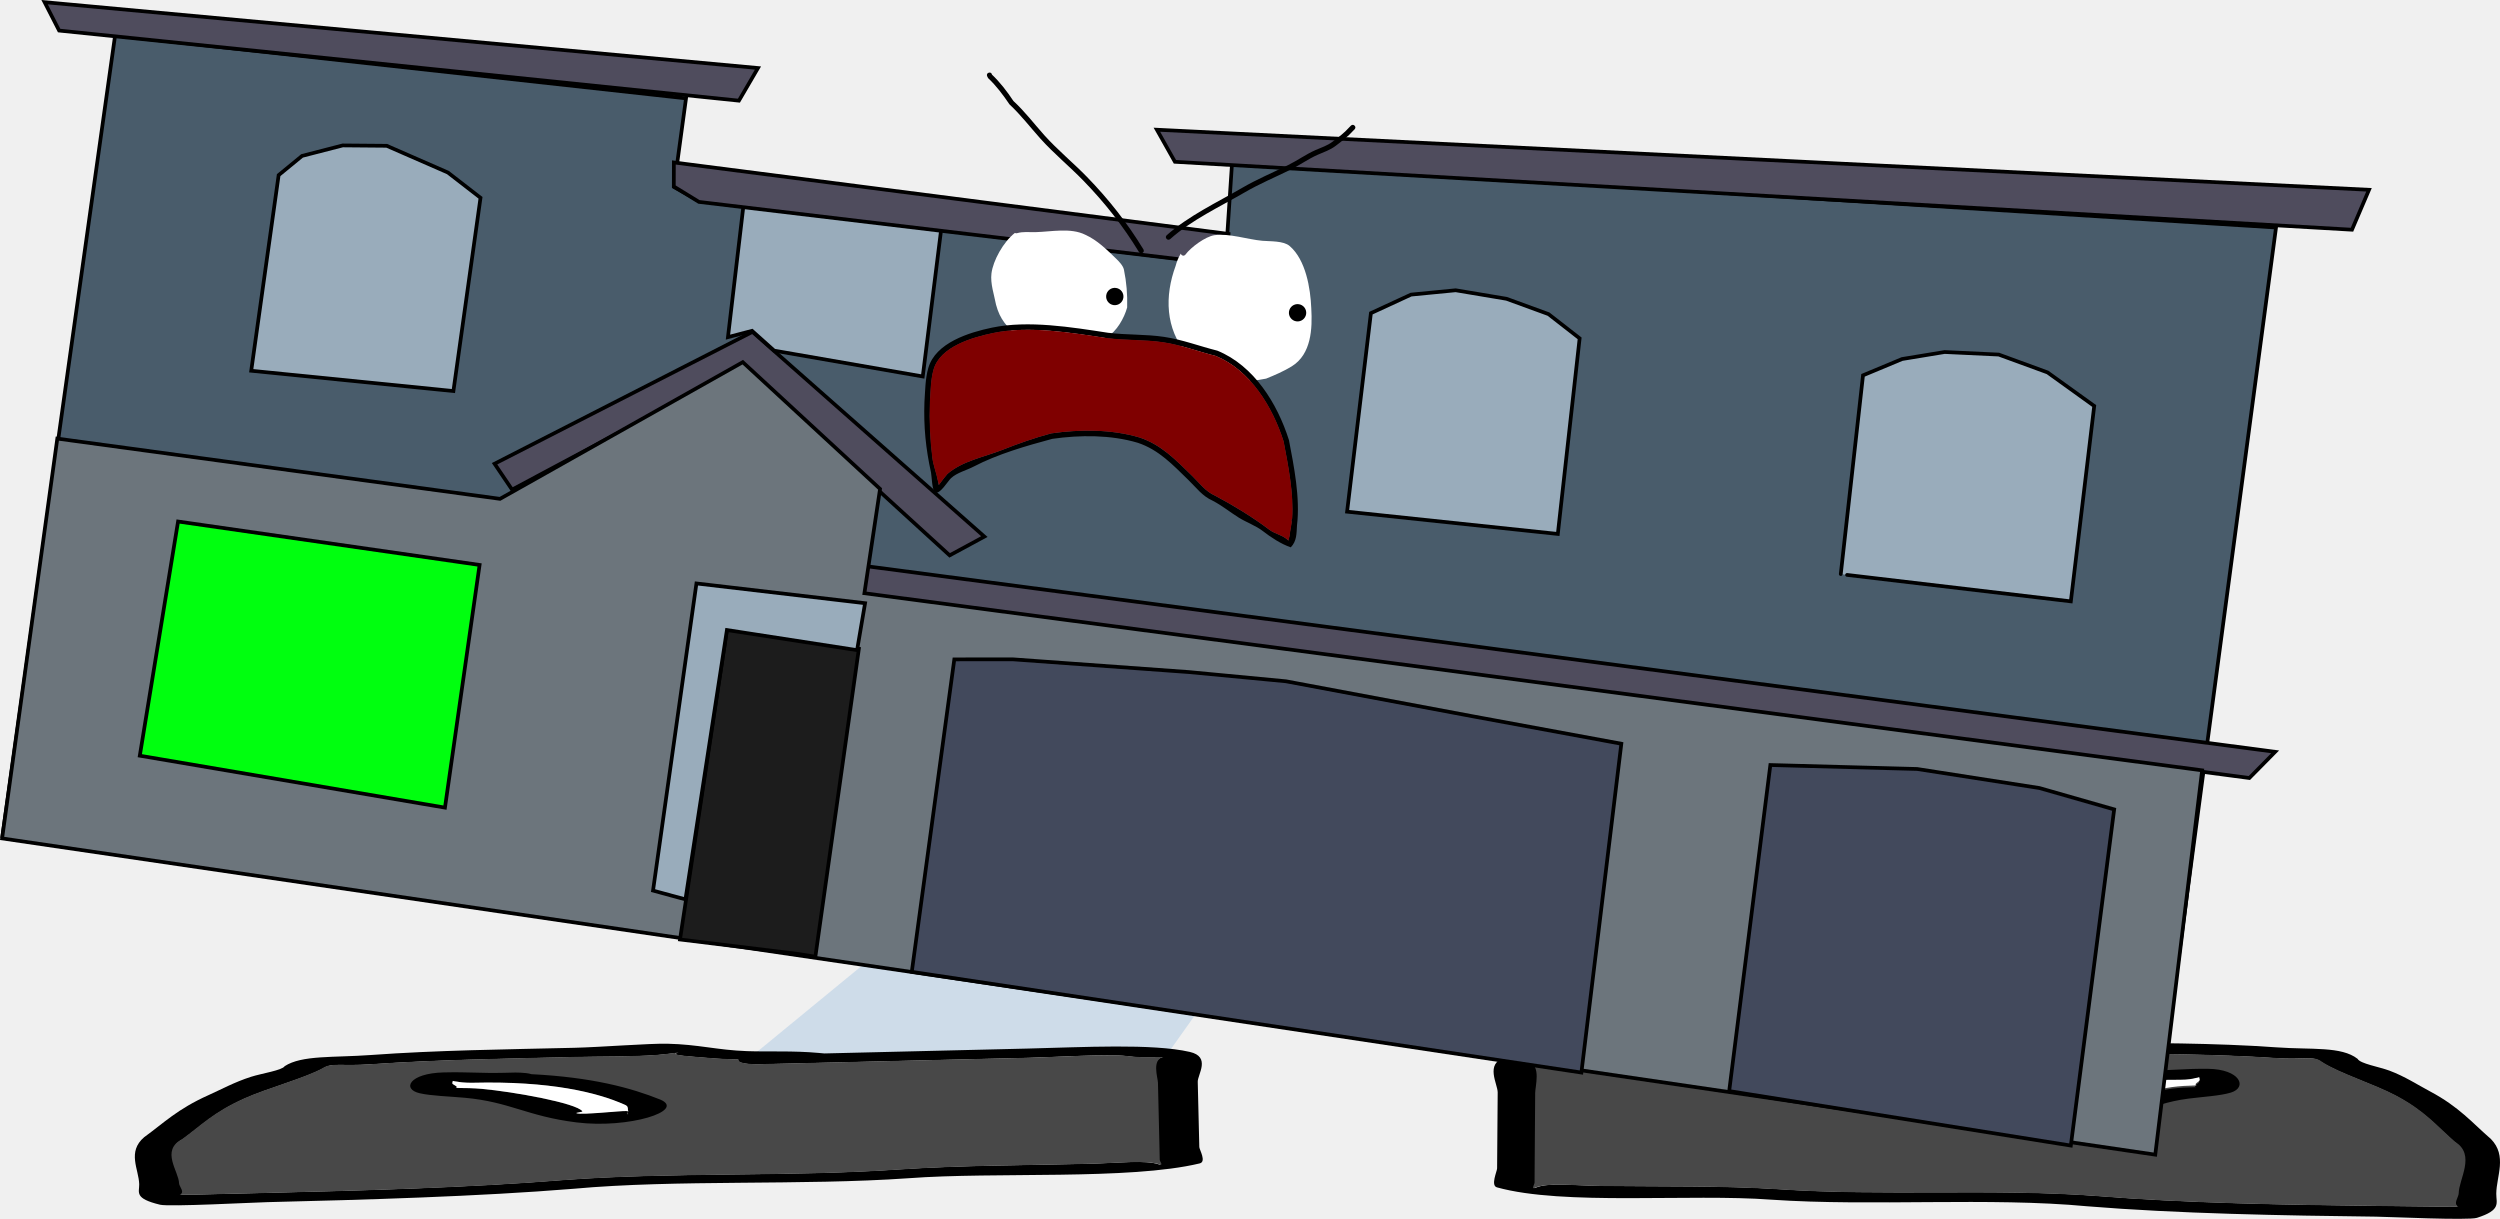
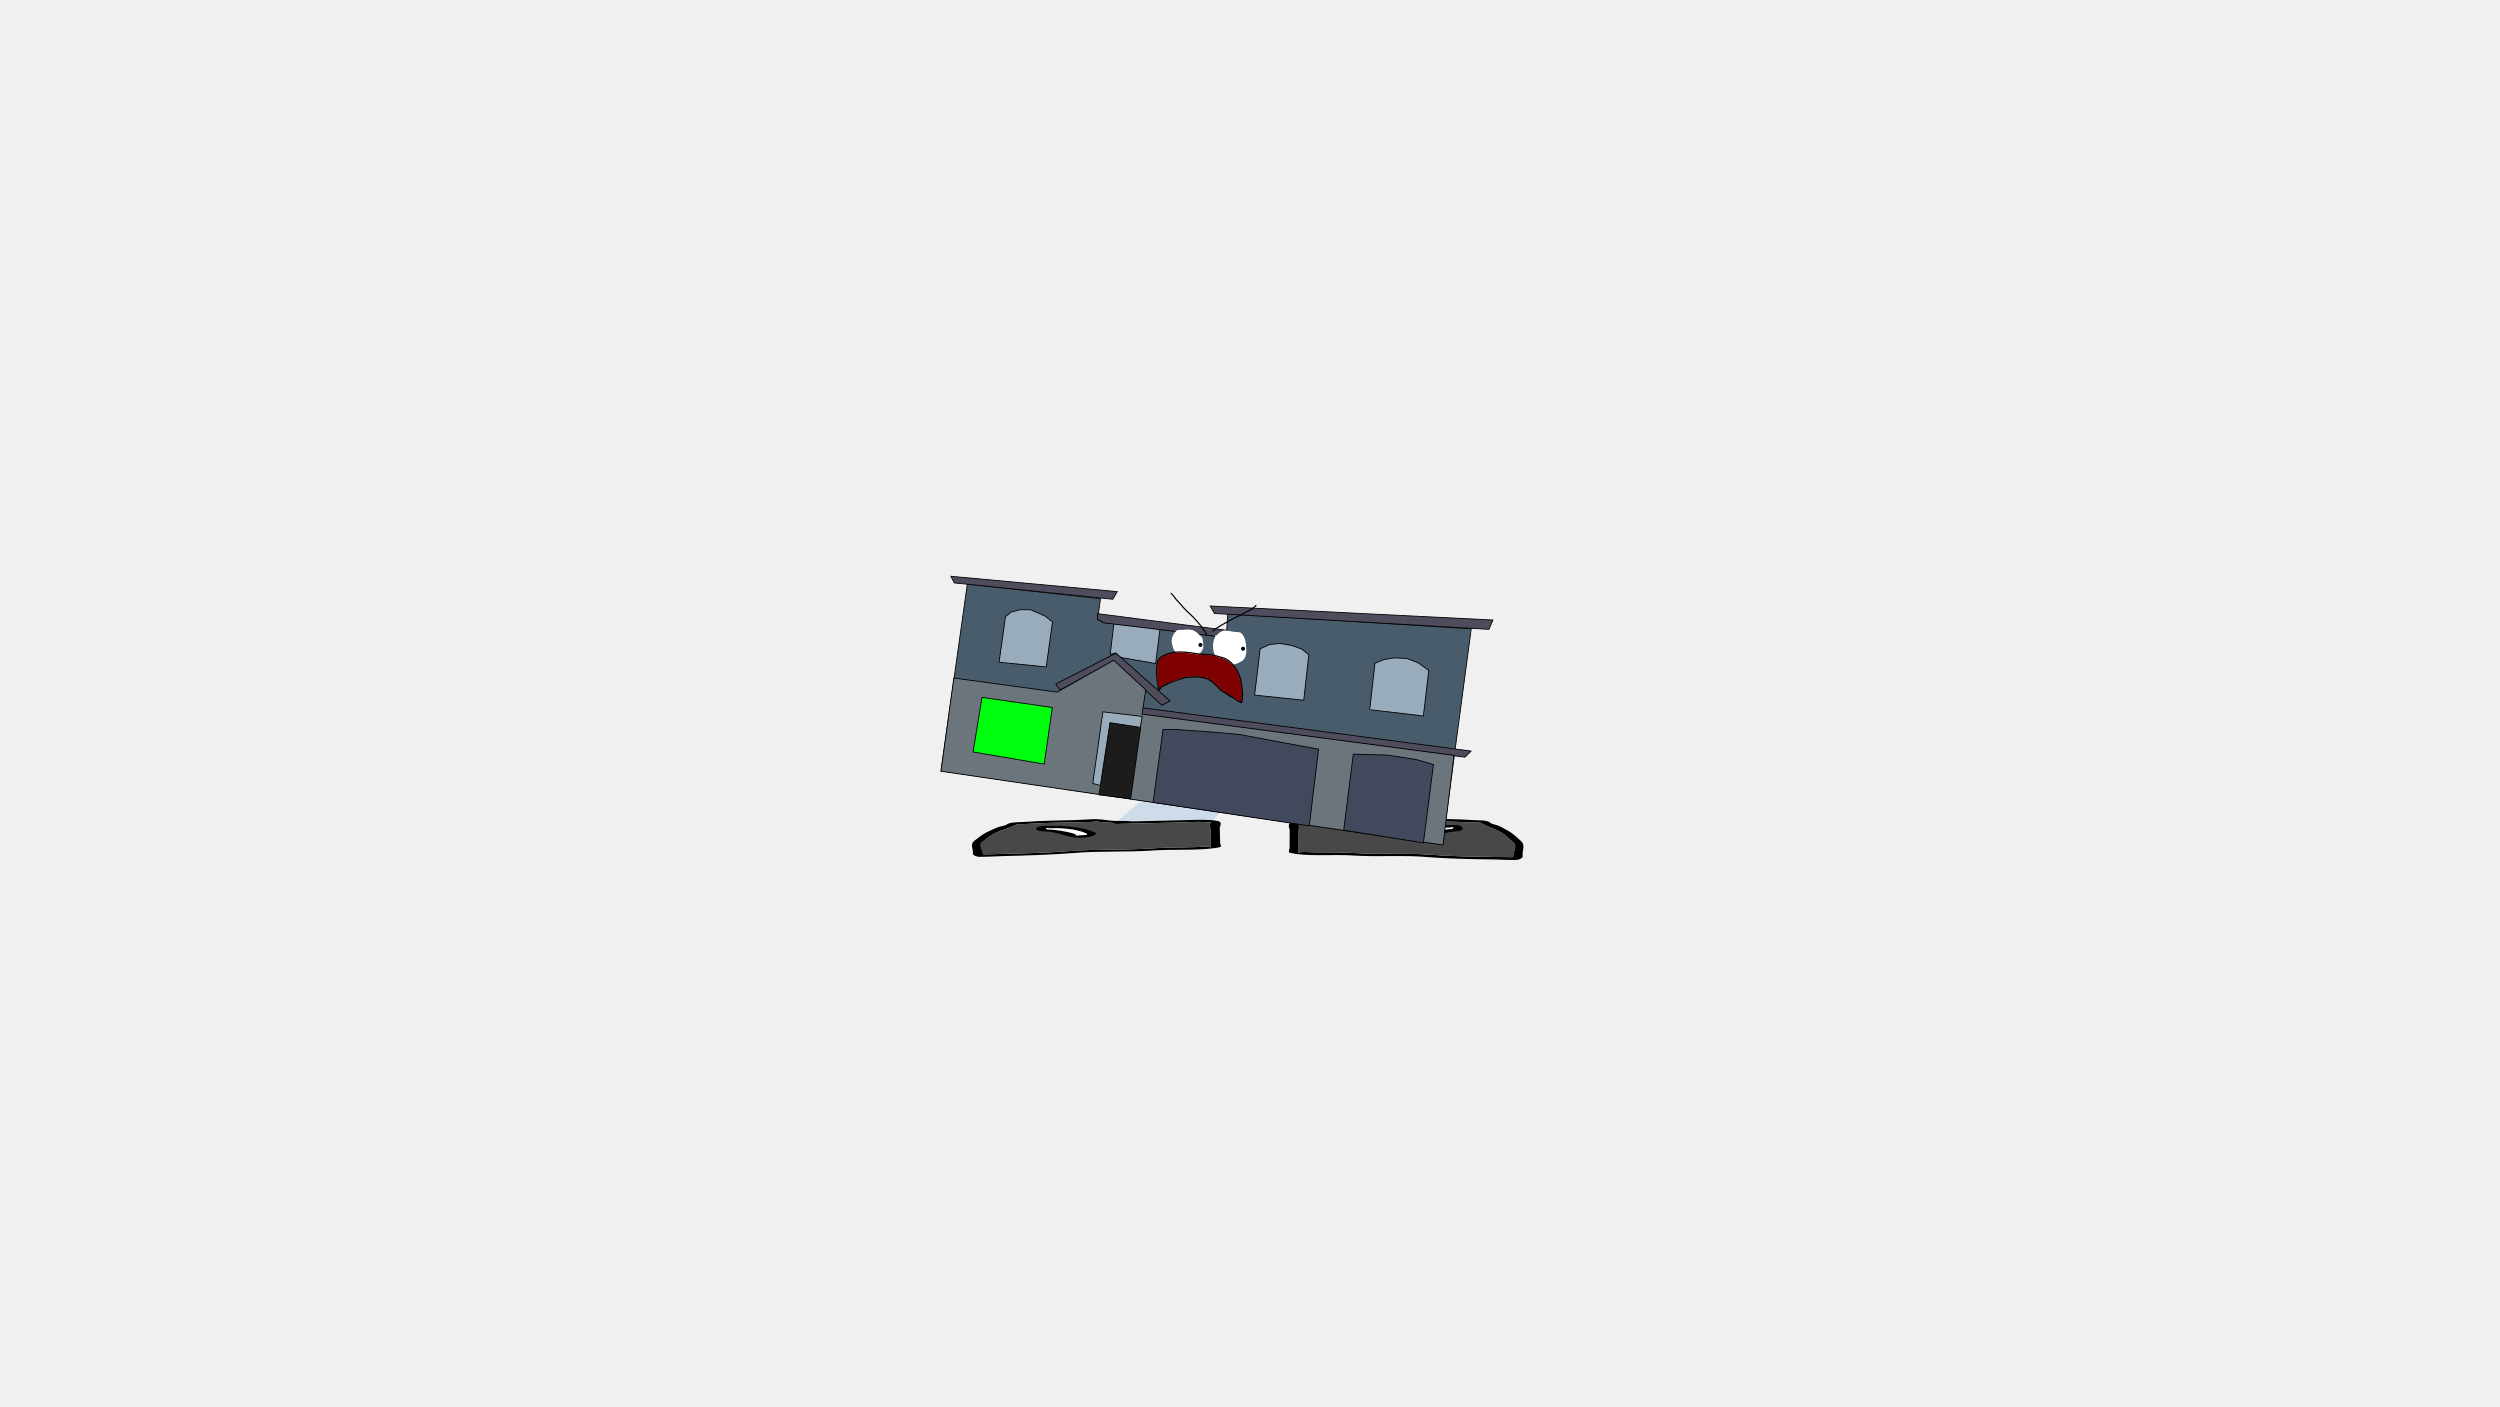
- <svg xmlns="http://www.w3.org/2000/svg" version="1.1" width="671.156" height="327.209" viewBox="0,0,671.156,327.209">
-   <g transform="translate(34.58881,-33.08212)">
+ <svg xmlns="http://www.w3.org/2000/svg" version="1.1" width="2878.25" height="1619.58" viewBox="0,0,2878.25,1619.58">
+   <g transform="translate(1117.373,629.8093)">
    <g data-paper-data="{&quot;isPaintingLayer&quot;:true}" fill-rule="nonzero" stroke-linejoin="miter" stroke-miterlimit="10" stroke-dasharray="" stroke-dashoffset="0" style="mix-blend-mode: normal">
      <path d="M165.118,318.364l34.89,-28.658l99.348,-2.636l-20.242,28.554z" data-paper-data="{&quot;index&quot;:null}" fill="#cedce9" stroke="#000000" stroke-width="0" stroke-linecap="round" />
      <path d="M155.633,317.134c-3.441,-0.31 -11.622,-0.725 -8.058,-1.444c-1.952,0.25 -4.556,0.56 -5.944,0.66c-6.573,0.473 -15.108,0.363 -21.898,0.526c-18.628,0.448 -36.717,0.715 -54.73,1.942c-8.14,0.554 -10.407,-0.499 -12.872,1.11c-5.099,2.723 -14.755,5.276 -20.93,8.043c-8.37,3.75 -11.566,7.252 -16.664,10.933c-5.795,3.07 -0.882,8.578 -0.804,11.837c0.021,0.873 1.704,2.386 0.148,3.066c1.563,-0.005 3.073,-0.012 4.033,-0.035c6.387,-0.154 12.774,-0.307 19.161,-0.461c25.406,-0.611 54.922,-1.447 79.547,-3.45c29.243,-2.208 61.027,-0.814 90.509,-2.873c16.147,-1.066 33.775,-1.087 50.231,-1.477c8.348,-0.198 15.48,-1.095 19.176,0.165c0.971,0.331 -0.02,-0.835 -0.03,-1.252c-0.025,-1.043 -0.05,-2.087 -0.075,-3.13c-0.14,-5.843 -0.281,-11.685 -0.421,-17.528c-0.033,-1.381 -1.735,-6.285 1.527,-6.898c-0.615,0.006 -1.31,0.009 -1.693,0.012c-3.388,0.025 -5.28,0.113 -7.933,-0.255c-4.607,-0.639 -20.075,0.302 -26.297,0.451c-24.179,0.581 -48.358,1.162 -72.537,1.743c0,0 -5.474,0.132 -5.505,-1.12c-0.001,-0.051 0.007,-0.101 0.023,-0.149c-2.62,-0.064 -5.268,-0.176 -7.964,-0.419zM241.555,314.574c14.596,-0.351 33.236,-1.394 43.264,0.905c5.747,1.317 2.094,6.072 2.141,8.025c0.14,5.843 0.281,11.685 0.421,17.528c0.016,0.667 1.981,3.931 0.105,4.382c-18.947,4.55 -54.922,2.222 -78.15,3.979c-28.829,2.014 -62.125,0.297 -90.002,2.835c-25.381,2.064 -55.996,2.959 -82.201,3.588c-3.759,0.09 -26.285,1.283 -28.741,0.691c-7.042,-1.699 -5.557,-3.293 -5.61,-5.502c-0.096,-3.997 -3.309,-8.686 1.347,-12.642c5.225,-3.773 8.863,-7.518 17.25,-11.275c3.384,-1.516 7.029,-3.522 11.415,-4.923c2.87,-0.917 8.379,-1.738 9.043,-2.856c4.614,-3.012 13.1,-2.265 23.104,-2.994c17.807,-1.296 36.261,-1.498 54.73,-1.942c6.811,-0.164 20.102,-1.2 24.912,-1.093c8.374,0.187 13.262,1.702 21.38,1.992c5.957,0.212 12.221,-0.149 19.183,0.478c0.529,0.048 1.057,0.095 1.586,0.143c18.274,-0.439 36.547,-0.878 54.821,-1.318z" data-paper-data="{&quot;index&quot;:null}" fill="#000000" stroke="none" stroke-width="0" stroke-linecap="butt" />
      <path d="M163.672,317.491c-0.017,0.048 -0.024,0.097 -0.023,0.149c0.03,1.252 5.532,1.122 5.532,1.122c24.179,-0.581 48.487,-1.141 72.666,-1.722c6.222,-0.15 21.704,-1.084 26.311,-0.446c2.654,0.368 4.549,0.282 7.938,0.257c0.382,-0.003 1.079,-0.006 1.693,-0.012c-3.262,0.613 -1.544,5.529 -1.51,6.91c0.14,5.843 0.27,11.72 0.411,17.563c0.025,1.043 0.041,2.092 0.066,3.135c0.01,0.417 0.997,1.585 0.026,1.254c-3.696,-1.261 -10.834,-0.361 -19.182,-0.163c-16.457,0.391 -34.134,0.427 -50.281,1.493c-29.482,2.059 -61.556,0.684 -90.799,2.892c-24.626,2.003 -54.262,2.82 -79.668,3.431c-6.387,0.154 -12.785,0.303 -19.172,0.457c-0.961,0.023 -2.473,0.029 -4.036,0.034c1.556,-0.68 -0.137,-2.198 -0.158,-3.07c-0.078,-3.26 -5.017,-8.789 0.778,-11.858c5.098,-3.681 8.305,-7.207 16.675,-10.957c6.176,-2.767 15.872,-5.339 20.971,-8.063c2.465,-1.609 4.749,-0.561 12.889,-1.116c18.013,-1.227 36.219,-1.514 54.847,-1.962c6.79,-0.163 15.402,-0.058 21.974,-0.531c1.387,-0.1 4.014,-0.411 5.965,-0.66c-3.564,0.718 4.65,1.134 8.091,1.444c2.696,0.243 5.376,0.356 7.996,0.42z" data-paper-data="{&quot;index&quot;:null}" fill="#484848" stroke="none" stroke-width="0" stroke-linecap="butt" />
      <path d="M87.036,323.926c0.01,0.423 1.91,0.891 0.977,1.248c2.407,-0.001 4.831,0.064 6.986,0.258c8.312,0.749 25.258,3.797 26.903,6.043c0.134,0.183 -2.21,0.27 -1.809,0.425c1.334,0.516 12.076,-0.695 13.318,-0.569c0.281,0.028 0.42,0.08 0.477,0.146c-0.063,-0.206 -0.12,-0.405 -0.123,-0.531c-0.011,-0.444 0.054,-0.923 -0.822,-1.299c-7.456,-3.319 -19.579,-6.353 -40.432,-5.852c0,0 -2.461,0.059 -4.092,-0.279c-0.543,-0.057 -0.965,-0.13 -1.25,-0.22c-0.067,0.241 -0.137,0.486 -0.133,0.631zM133.795,332.197c0.38,0.247 0.259,-0.175 0.125,-0.618c-0.021,0.194 -0.384,0.449 -0.125,0.618zM142.709,328.291c6.882,2.95 -8.465,7.871 -22.555,6.113c-13.294,-1.658 -17.875,-5.523 -29.997,-6.614c-4.095,-0.369 -8.995,-0.506 -12.065,-1.21c-4.864,-1.115 -2.822,-5.371 6.423,-5.593c6.657,-0.16 9.948,0.255 16.146,0.106l2.737,-0.066c0,0 3.142,-0.075 4.679,0.432c16.245,0.821 26.725,3.646 34.631,6.832z" data-paper-data="{&quot;index&quot;:null}" fill="#000000" stroke="none" stroke-width="0" stroke-linecap="butt" />
      <path d="M86.965,323.258c0.284,0.09 0.707,0.163 1.25,0.22c1.631,0.338 4.103,0.276 4.103,0.276c20.852,-0.501 33.413,2.596 40.868,5.915c0.877,0.376 0.788,0.865 0.799,1.308c0.003,0.126 0.051,0.329 0.113,0.535c-0.057,-0.066 -0.194,-0.117 -0.475,-0.146c-1.242,-0.126 -12.076,1.104 -13.41,0.588c-0.401,-0.155 1.68,-0.346 1.546,-0.529c-1.645,-2.245 -18.671,-5.274 -26.984,-6.023c-2.156,-0.194 -4.593,-0.254 -7,-0.253c0.933,-0.358 -0.945,-0.833 -0.955,-1.256c-0.004,-0.145 0.079,-0.394 0.146,-0.634z" data-paper-data="{&quot;index&quot;:null}" fill="#ffffff" stroke="none" stroke-width="0" stroke-linecap="butt" />
      <path d="M374.767,317.071l-19.46,-32.854l93.626,1.386l33.26,32.727z" data-paper-data="{&quot;index&quot;:null}" fill="#cedce9" stroke="#000000" stroke-width="0" stroke-linecap="round" />
      <path d="M491.112,316.739c-2.537,0.328 -5.03,0.503 -7.497,0.622c0.016,0.055 0.024,0.113 0.024,0.172c-0.011,1.456 -5.17,1.396 -5.17,1.396c-22.786,-0.267 -45.571,-0.534 -68.357,-0.801c-5.863,-0.069 -20.448,-0.9 -24.779,-0.08c-2.495,0.472 -4.278,0.402 -7.47,0.43c-0.36,0.003 -1.016,0.011 -1.595,0.014c3.082,0.658 1.546,6.387 1.533,7.994c-0.052,6.795 -0.105,13.59 -0.157,20.385c-0.009,1.213 -0.019,2.427 -0.028,3.64c-0.004,0.485 -0.922,1.858 -0.011,1.456c3.464,-1.528 10.195,-0.606 18.062,-0.516c15.508,0.176 32.115,-0.097 47.34,0.869c27.801,1.896 57.725,-0.262 85.303,1.811c23.226,1.912 51.042,2.386 74.984,2.667c6.019,0.071 12.038,0.141 18.057,0.212c0.906,0.011 2.328,-0.007 3.8,-0.028c-1.475,-0.764 0.089,-2.552 0.097,-3.567c0.029,-3.791 4.582,-10.277 -0.919,-13.748c-4.853,-4.193 -7.912,-8.211 -15.848,-12.429c-5.855,-3.112 -14.986,-5.917 -19.827,-8.997c-2.344,-1.829 -4.465,-0.566 -12.141,-1.073c-16.986,-1.122 -34.03,-1.127 -51.584,-1.333c-6.399,-0.075 -14.438,0.197 -20.636,-0.242c-1.308,-0.093 -3.766,-0.409 -5.608,-0.667c3.367,0.775 -4.334,1.396 -7.572,1.815zM410.135,315.215c17.221,0.202 34.441,0.404 51.662,0.606c0.497,-0.064 0.995,-0.129 1.492,-0.193c6.55,-0.847 12.456,-0.533 18.065,-0.88c7.644,-0.474 12.228,-2.317 20.114,-2.677c4.53,-0.206 17.065,0.774 23.483,0.85c17.404,0.204 34.792,0.127 51.584,1.333c9.433,0.677 17.418,-0.334 21.806,3.09c0.641,1.289 5.842,2.15 8.558,3.168c4.151,1.555 7.613,3.826 10.821,5.531c7.953,4.227 11.431,8.52 16.405,12.817c4.44,4.521 1.477,10.027 1.442,14.675c-0.02,2.57 1.401,4.398 -5.209,6.492c-2.305,0.73 -23.542,-0.276 -27.085,-0.318c-24.695,-0.29 -53.548,-0.812 -77.486,-2.783c-26.295,-2.479 -57.639,0.079 -84.824,-1.775c-21.906,-1.65 -55.763,1.665 -73.675,-3.305c-1.773,-0.492 0.033,-4.32 0.039,-5.096c0.052,-6.795 0.105,-13.59 0.157,-20.385c0.017,-2.272 -3.489,-7.737 1.907,-9.366c9.416,-2.842 26.99,-1.945 40.745,-1.783z" data-paper-data="{&quot;index&quot;:null}" fill="#000000" stroke="none" stroke-width="0" stroke-linecap="butt" />
      <path d="M483.544,317.29c2.467,-0.119 4.99,-0.296 7.527,-0.623c3.237,-0.418 10.969,-1.04 7.602,-1.815c1.842,0.257 4.32,0.574 5.629,0.667c6.198,0.439 14.309,0.171 20.708,0.246c17.554,0.206 34.709,0.233 51.695,1.355c7.676,0.507 9.813,-0.75 12.157,1.079c4.841,3.08 14.01,5.907 19.866,9.019c7.936,4.218 11.006,8.264 15.858,12.457c5.501,3.471 0.924,9.982 0.895,13.773c-0.008,1.015 -1.582,2.808 -0.107,3.572c-1.472,0.02 -2.896,0.039 -3.802,0.029c-6.019,-0.071 -12.048,-0.137 -18.067,-0.207c-23.942,-0.281 -51.872,-0.731 -75.097,-2.643c-27.578,-2.073 -57.775,0.068 -85.576,-1.828c-15.225,-0.966 -31.879,-0.71 -47.387,-0.886c-7.867,-0.089 -14.604,-1.015 -18.068,0.513c-0.911,0.402 0.004,-0.973 0.007,-1.458c0.009,-1.213 0.01,-2.433 0.019,-3.646c0.052,-6.795 0.094,-13.63 0.146,-20.425c0.012,-1.606 1.564,-7.35 -1.517,-8.008c0.579,-0.003 1.235,-0.012 1.595,-0.015c3.192,-0.028 4.979,0.04 7.474,-0.433c4.331,-0.82 18.929,0.005 24.792,0.074c22.786,0.267 45.693,0.507 68.478,0.774c0,0 5.184,0.058 5.196,-1.398c0,-0.06 -0.007,-0.117 -0.023,-0.172z" data-paper-data="{&quot;index&quot;:null}" fill="#484848" stroke="none" stroke-width="0" stroke-linecap="butt" />
      <path d="M555.826,323.476c0.001,-0.169 -0.068,-0.452 -0.134,-0.731c-0.267,0.11 -0.664,0.201 -1.174,0.277c-1.532,0.421 -3.851,0.394 -3.851,0.394c-19.651,-0.23 -31.03,3.502 -38.008,7.486c-0.821,0.452 -0.753,1.008 -0.757,1.524c-0.001,0.147 -0.053,0.379 -0.109,0.62c0.053,-0.077 0.183,-0.139 0.447,-0.177c1.168,-0.167 11.304,1.059 12.554,0.436c0.376,-0.187 -1.833,-0.249 -1.71,-0.464c1.519,-2.638 17.441,-6.469 25.261,-7.479c2.028,-0.262 4.31,-0.379 6.578,-0.419c-0.883,-0.4 0.9,-0.976 0.903,-1.468zM511.765,333.166c-0.121,0.516 -0.229,1.01 0.126,0.716c0.242,-0.201 -0.103,-0.491 -0.126,-0.716zM503.44,329.492c7.403,-3.837 17.237,-7.299 32.53,-8.527c1.44,-0.616 4.401,-0.582 4.401,-0.582l2.579,0.03c5.841,0.068 8.935,-0.47 15.209,-0.396c8.713,0.102 10.695,5.015 6.128,6.394c-2.882,0.87 -7.496,1.112 -11.349,1.61c-11.405,1.474 -15.667,6.044 -28.168,8.196c-13.249,2.281 -27.774,-3.18 -21.331,-6.726z" data-paper-data="{&quot;index&quot;:null}" fill="#000000" stroke="none" stroke-width="0" stroke-linecap="butt" />
      <path d="M555.816,322.248c0.068,0.278 0.15,0.565 0.15,0.734c-0.002,0.492 -1.761,1.089 -0.876,1.483c-2.268,0.055 -4.562,0.182 -6.589,0.459c-7.815,1.066 -23.796,4.988 -25.302,7.636c-0.123,0.215 1.841,0.389 1.466,0.578c-1.247,0.632 -11.476,-0.543 -12.643,-0.368c-0.264,0.04 -0.393,0.103 -0.445,0.181c0.055,-0.241 0.096,-0.477 0.096,-0.624c0.002,-0.516 -0.091,-1.082 0.727,-1.54c6.959,-4.034 18.732,-7.93 38.383,-7.837c0,0 2.33,0.014 3.859,-0.418c0.51,-0.079 0.907,-0.174 1.173,-0.285z" data-paper-data="{&quot;index&quot;:null}" fill="#ffffff" stroke="none" stroke-width="0" stroke-linecap="butt" />
      <g>
        <g data-paper-data="{&quot;index&quot;:null}" stroke="#000000" stroke-width="1" stroke-linecap="round">
          <path d="M-33.944,257.571l30.251,-214.963l153.276,16.875l-3.239,23.8l6.247,3.507l141.762,17.3l1.831,-27.483l280.252,17.552l-32.495,243.652l-0.337,4.914z" fill="#495c6b" />
          <path d="M191.681,184.252l384.526,50.67l-6.933,7.026l-376.709,-49.938z" fill="#4f4c5d" />
          <path d="M102.881,164.529l-4.699,-6.949l69.239,-35.406l62.254,54.961l-9.32,5.041l-55.525,-50.725z" fill="#4f4c5d" />
          <path d="M544.017,343.065l-578.042,-84.899l14.822,-107.337l118.85,16.174l65.175,-36.696l36.851,34.031l-4.203,28.006l359.133,47.546z" fill="#6c757c" />
          <path d="M429.632,325.994l11.052,-87.532l39.403,1.064l32.834,5.113l20.067,5.74l-11.637,90.246z" fill="#42495c" />
          <path d="M210.19,293.981l11.416,-83.882l15.692,-0.014l47.249,3.421l26.1,2.477l50.196,9.41l39.836,7.356l-10.724,88.275z" fill="#42495c" />
          <path d="M195.986,207.257l-11.68,82.664l-4.628,-0.737l-31.711,-3.886l12.646,-83.446z" fill="#1c1c1c" />
          <path d="M140.726,272.169l11.651,-82.453l45.274,5.302l-2.145,12.604l-34.944,-5.4l-11.131,72.314z" fill="#99acbb" />
          <path d="M13.215,173.088l80.947,11.661l-9.296,65.149l-81.926,-13.943z" fill="#00ff0f" />
          <path d="M32.855,132.613l7.362,-52.516l6.291,-5.162l10.915,-2.813l11.807,0.102l16.432,7.18l8.749,6.779l-7.276,51.883z" fill="#99acbb" />
          <path d="M218.112,94.42l-4.977,39.73l-39.894,-6.934l-5.939,-5.322l-6.464,1.699l4.163,-35.327z" fill="#99acbb" />
          <path d="M327.053,170.447l6.393,-53.293l10.78,-4.981l11.98,-1.164l13.659,2.289l11.262,4.112l8.356,6.51l-5.856,52.506z" fill="#99acbb" />
          <path d="M459.59,187.195l5.971,-53.35l10.482,-4.377l11.433,-1.883l14.522,0.687l13.103,4.792l12.529,9.013l-6.278,52.449l-60.074,-7.101" fill="#99acbb" />
          <path d="M596.831,94.752l-315.995,-18.233l-4.846,-8.612l325.415,16.13z" fill="#4f4c5d" />
          <path d="M294.747,104.204l-141.702,-16.92l-6.744,-4.142l0.017,-6.446l148.915,19.191z" fill="#4f4c5d" />
          <path d="M163.783,60.106l-182.496,-18.818l-3.906,-7.624l191.516,17.681z" fill="#4f4c5d" />
        </g>
        <path d="M282.685,101.568c0.558,0.418 0.977,-0.142 0.977,-0.142c1.425,-1.939 5.334,-4.839 7.772,-5.199c3.89,-0.574 8.913,1.141 12.874,1.498c2.053,0.185 5.652,-0.036 7.325,1.4c4.348,3.731 5.585,11.357 5.807,16.706c0.321,5.426 0.041,12.336 -5.236,15.596c-2.107,1.301 -4.594,2.379 -6.892,3.302c-5.401,1.066 -10.114,1.128 -14.952,-1.873c-1.095,-0.679 -1.934,-1.887 -3.025,-2.593c-1.153,-0.747 -2.378,-1.052 -3.294,-2.105c-5.794,-6.84 -5.992,-15.626 -3.019,-23.69c0.24,-0.95 0.711,-2.222 1.383,-3.309c0.027,0.136 0.106,0.28 0.28,0.41z" data-paper-data="{&quot;noHover&quot;:false,&quot;origItem&quot;:[&quot;Path&quot;,{&quot;applyMatrix&quot;:true,&quot;segments&quot;:[[[650.21918,215.53083],[0.09642,0.28248],[-1.11678,2.51045]],[[648.23979,222.96917],[0.23688,-2.09365],[-3.99719,18.04653]],[[661.52065,272.46131],[-14.33186,-12.89576],[2.25809,1.97805]],[[669.13405,275.97953],[-2.67384,-1.25807],[2.52852,1.1897]],[[676.31221,280.62035],[-2.5309,-1.13013],[11.18215,4.9932]],[[708.64273,280.28314],[-11.20046,3.83906],[4.63147,-2.63193]],[[722.34432,271.27187],[-4.11196,3.38365],[10.30015,-8.4758]],[[728.95604,236.59764],[2.25747,11.4699],[-2.02425,-11.33456]],[[711.78417,202.75226],[10.34843,6.68948],[-3.9821,-2.57413]],[[695.80115,201.90503],[4.42948,-0.20134],[-8.54459,0.38827]],[[667.99464,202.43639],[8.12416,-2.35187],[-5.09223,1.47416]],[[652.97385,215.74034],[2.47338,-4.54537],[0,0]],[[650.93415,216.32311],[1.31124,0.72846],[-0.40803,-0.22669]]],&quot;closed&quot;:true}]}" fill="#ffffff" stroke="none" stroke-width="0.5" stroke-linecap="butt" />
        <path d="M238.445,95.681c1.73,-0.479 3.145,-0.233 4.927,-0.275c4.236,-0.101 9.476,-1.265 13.408,0.703c3.246,1.474 5.737,3.98 8.256,6.402c0.731,0.703 1.885,1.882 2.107,2.954c0.688,3.324 0.976,6.752 0.868,10.156c-0.793,2.863 -2.807,6.469 -5.499,8.012c-0.887,0.509 -2.18,0.329 -3.157,0.768c-1.616,0.727 -3.113,1.522 -4.939,1.653c-1.686,0.121 -3.479,-0.198 -5.184,-0.148c-2.605,0.082 -4.996,1.081 -7.616,0.266c-1.048,-0.326 -2.083,-1.806 -2.888,-2.579c-2.993,-2.873 -4.837,-4.63 -5.92,-8.716c-0.499,-2.652 -1.563,-5.647 -1.228,-8.375c0.425,-3.464 3.187,-8.473 6.293,-10.892c0.258,0.158 0.571,0.071 0.571,0.071z" data-paper-data="{&quot;noHover&quot;:false,&quot;origItem&quot;:[&quot;Path&quot;,{&quot;applyMatrix&quot;:true,&quot;segments&quot;:[[[553.7006,216.63619],[0.59532,0.26265],[-5.9169,6.05745]],[[543.47767,241.61406],[-0.09786,-7.50448],[0.0771,5.9122]],[[548.51691,259.06076],[-1.83345,-5.50735],[3.49251,8.39357]],[[563.62288,275.8706],[-7.21139,-5.25355],[1.93954,1.41297]],[[570.50559,280.51798],[-2.32834,-0.39046],[5.81946,0.97591]],[[586.6132,277.7361],[-5.52744,0.93058],[3.61778,-0.60169]],[[597.67025,276.5562],[-3.55835,0.74677],[3.85248,-0.8085]],[[607.689,271.61918],[-3.23302,2.01837],[1.9542,-1.22]],[[614.18224,269.07899],[-1.74293,1.34096],[5.28934,-4.06947]],[[623.55839,250.45956],[-0.86037,6.33091],[-0.75859,-7.28567]],[[618.77155,229.12149],[2.42948,6.88393],[-0.78333,-2.21957]],[[613.43497,223.45526],[1.76072,1.28556],[-6.07104,-4.43265]],[[594.03369,212.24122],[7.34554,2.19926],[-8.94925,-3.05305]],[[565.33653,214.62306],[8.99834,-1.44435],[-3.78346,0.60729]],[[554.93728,216.62397],[3.54869,-1.52183],[0,0]]],&quot;closed&quot;:true}]}" fill="#ffffff" stroke="none" stroke-width="0.5" stroke-linecap="butt" />
        <path d="M262.388,112.372c0.173,-1.272 1.345,-2.163 2.617,-1.99c1.272,0.173 2.163,1.345 1.99,2.617c-0.173,1.272 -1.345,2.163 -2.617,1.99c-1.272,-0.173 -2.163,-1.345 -1.99,-2.617z" fill="#000000" stroke="none" stroke-width="0.5" stroke-linecap="butt" />
        <path d="M311.456,116.737c0.173,-1.272 1.345,-2.163 2.617,-1.99c1.272,0.173 2.163,1.345 1.99,2.617c-0.173,1.272 -1.345,2.163 -2.617,1.99c-1.272,-0.173 -2.163,-1.345 -1.99,-2.617z" fill="#000000" stroke="none" stroke-width="0.5" stroke-linecap="butt" />
        <path d="M230.835,52.607c0.66,-0.225 0.885,0.435 0.885,0.435l-0.09,-0.012c2.25,2.12 4.133,4.584 5.841,7.16c3.101,2.849 5.509,6.077 8.292,9.181c3.533,3.941 7.756,7.395 11.457,11.202c5.831,5.998 10.804,12.311 15.15,19.447c0,0 0.363,0.596 -0.233,0.958c-0.596,0.363 -0.958,-0.233 -0.958,-0.233c-4.291,-7.046 -9.2,-13.277 -14.958,-19.2c-3.714,-3.82 -7.95,-7.287 -11.496,-11.243c-2.791,-3.113 -5.226,-6.33 -8.314,-9.207c-1.7,-2.525 -3.52,-4.963 -5.737,-7.051l-0.274,-0.554c0,0 -0.225,-0.66 0.435,-0.885z" fill="#000000" stroke="none" stroke-width="0.5" stroke-linecap="butt" />
        <path d="M329.057,66.815c0.496,0.49 0.007,0.986 0.007,0.986l-0.423,0.427c-1.351,1.522 -3.017,2.766 -4.634,3.996c-1.502,1.134 -3.123,1.66 -4.832,2.405c-2.54,1.107 -4.861,2.81 -7.348,4.029c-4.147,2.034 -8.258,3.745 -12.276,6.08c-6.653,3.866 -14.192,7.359 -19.972,12.517c0,0 -0.521,0.463 -0.985,-0.058c-0.463,-0.521 0.058,-0.985 0.058,-0.985c5.876,-5.211 13.454,-8.759 20.198,-12.68c4.045,-2.351 8.188,-4.079 12.362,-6.126c2.495,-1.224 4.823,-2.919 7.369,-4.039c1.609,-0.708 3.174,-1.174 4.582,-2.253c1.54,-1.171 3.154,-2.351 4.433,-3.808l0.476,-0.484c0,0 0.49,-0.496 0.986,-0.007z" fill="#000000" stroke="none" stroke-width="0.5" stroke-linecap="butt" />
        <path d="M267.875,110.458c0.147,1.707 0.195,3.437 0.141,5.155c-0.793,2.863 -2.804,6.473 -5.496,8.016c-0.887,0.509 -2.179,0.33 -3.156,0.77c-1.616,0.727 -3.115,1.526 -4.941,1.657c-1.686,0.121 -3.484,-0.196 -5.189,-0.145c-2.605,0.082 -5.003,1.078 -7.623,0.263c-1.048,-0.326 -2.085,-1.809 -2.89,-2.582c-2.993,-2.873 -4.835,-4.637 -5.917,-8.723c-0.499,-2.652 -1.558,-5.647 -1.223,-8.376c0.236,-1.925 1.198,-4.332 2.531,-6.495c0.149,0.141 0.323,0.196 0.323,0.196c6.663,2.095 13.966,2.757 20.417,5.248c4.11,2.12 8.743,2.741 12.74,4.954z" data-paper-data="{&quot;noHover&quot;:true,&quot;origItem&quot;:[&quot;Path&quot;,{&quot;applyMatrix&quot;:true,&quot;segments&quot;:[[[310.89291,115.48297],[0,0],[-4.24213,-1.69801]],[[297.66185,112.18117],[4.34188,1.59244],[-6.71071,-1.66925]],[[276.81117,109.49825],[6.87133,1.24933],[0,0]],[[276.46621,109.34428],[0.16574,0.12138],[-1.05329,2.31156]],[[274.77049,116.08875],[-0.00488,-1.93909],[0.00693,2.74918]],[[277.02805,124.22502],[-0.82549,-2.56954],[1.58272,3.91957]],[[283.96913,132.11444],[-3.32714,-2.47784],[0.89484,0.66643]],[[287.14642,134.30885],[-1.08062,-0.19293],[2.7009,0.4822]],[[294.64905,133.09425],[-2.57446,0.40562],[1.68498,-0.26205]],[[299.79566,132.59977],[-1.65807,0.32978],[1.79512,-0.35705]],[[304.4779,130.35339],[-1.51303,0.92258],[0.91455,-0.55766]],[[307.50927,129.20414],[-0.81692,0.61493],[2.47912,-1.86616]],[[311.95968,120.59316],[-0.43099,2.93926],[-0.15995,-1.71076]],[[311.18161,115.50933],[0.35862,1.67512],[0,0]]],&quot;closed&quot;:true}]}" fill="none" stroke="none" stroke-width="0.5" stroke-linecap="butt" />
        <path d="M312.274,172.316c0.469,-6.841 -1.095,-14.425 -2.286,-20.731c-2.961,-9.277 -8.881,-19.071 -18.216,-22.933c-4.735,-1.177 -9.188,-2.916 -14.052,-3.646c-4.989,-0.749 -10.047,-0.481 -15.07,-1.107c-9.574,-1.464 -21.033,-3.412 -30.615,-1.393c-5.493,1.15 -14.23,3.602 -15.986,9.841c-0.782,2.779 -0.762,5.883 -0.962,8.743c-0.18,4.991 0.036,9.872 0.643,14.815c0.267,2.175 1.135,4.221 1.534,6.405c0.049,0.268 0.14,0.657 0.149,0.986c0.69,-0.994 2.171,-2.84 2.331,-2.983c3.986,-3.465 9.892,-4.548 14.662,-6.425c4.276,-1.682 8.759,-3.28 13.204,-4.461c7.696,-1.094 16.183,-1.144 23.717,1.1c5.886,1.965 9.784,6.076 14.182,10.355c2.015,1.96 3.483,4.111 6.121,5.275c4.877,2.579 10.157,5.814 14.529,9.122c1.533,1.16 3.779,1.488 5.138,2.924c-0.007,-0.156 0.027,-0.275 0.027,-0.275c0.093,-0.32 0.179,-0.644 0.259,-0.97c0.132,-1.338 0.502,-2.922 0.611,-3.933l-0.059,0.055c0,0 -0.16,-0.454 0.14,-0.762zM313.606,174.125c-0.134,2.156 -0.034,4.207 -1.667,5.895c-2.647,-0.893 -5.385,-2.723 -7.577,-4.419c-1.786,-1.382 -4.419,-2.327 -6.383,-3.555c-2.413,-1.509 -4.474,-3.221 -7.001,-4.539c-2.805,-1.242 -4.367,-3.464 -6.504,-5.54c-4.233,-4.112 -7.948,-8.125 -13.599,-10.01c-7.274,-2.173 -15.536,-2.122 -22.965,-1.06c-6.943,1.862 -14.723,4.113 -21.056,7.422c-1.97,1.03 -4.498,1.633 -6.113,3.114c-0.773,0.681 -2.985,4.427 -4.23,3.872c-0.907,-0.404 -0.969,-4.52 -1.153,-5.353c-1.408,-6.376 -2.01,-12.314 -1.77,-18.94c0.209,-2.992 0.202,-6.224 1.034,-9.128c1.953,-6.821 11.017,-9.57 17.105,-10.845c9.774,-2.035 21.364,-0.118 31.129,1.376c5.029,0.626 10.09,0.359 15.087,1.109c4.948,0.743 9.484,2.495 14.298,3.705c9.843,4.04 16.095,14.198 19.201,23.989c1.335,6.998 3.054,15.468 2.164,22.908z" fill="#000000" stroke="none" stroke-width="0.5" stroke-linecap="butt" />
        <path d="M312.179,173.102l0.059,-0.055c-0.109,1.011 -0.48,2.598 -0.612,3.936c-0.079,0.327 -0.166,0.651 -0.259,0.971c0,0 -0.035,0.12 -0.027,0.276c-1.359,-1.436 -3.605,-1.763 -5.138,-2.924c-4.372,-3.308 -9.652,-6.543 -14.529,-9.122c-2.638,-1.164 -4.19,-3.369 -6.204,-5.329c-4.399,-4.28 -8.207,-8.345 -14.094,-10.31c-7.534,-2.244 -16.018,-2.217 -23.714,-1.123c-4.445,1.182 -8.929,2.774 -13.205,4.456c-4.77,1.876 -10.676,2.956 -14.663,6.421c-0.159,0.143 -1.642,1.987 -2.331,2.981c-0.009,-0.329 -0.195,-0.687 -0.245,-0.955c-0.399,-2.183 -1.269,-4.236 -1.536,-6.411c-0.607,-4.942 -0.823,-9.839 -0.644,-14.83c0.201,-2.86 0.182,-5.972 0.964,-8.752c1.756,-6.24 10.501,-8.707 15.994,-9.857c9.582,-2.018 21.076,-0.089 30.65,1.374c5.023,0.626 10.11,0.364 15.099,1.113c4.864,0.73 9.333,2.484 14.068,3.661c9.335,3.861 15.264,13.689 18.225,22.966c1.191,6.306 2.751,13.909 2.281,20.75c-0.3,0.309 -0.14,0.763 -0.14,0.763z" data-paper-data="{&quot;noHover&quot;:false,&quot;origItem&quot;:[&quot;Path&quot;,{&quot;applyMatrix&quot;:true,&quot;segments&quot;:[[[253.41468,164.95867],[-0.2996,0.30876],[0.46946,-6.84066]],[[251.12826,144.22747],[1.19144,6.3065],[-2.96133,-9.27699]],[[232.91219,121.29492],[9.33515,3.86109],[-4.73527,-1.17659]],[[218.86037,117.6485],[4.86395,0.73013],[-4.98925,-0.74894]],[[203.79018,116.54194],[5.02287,0.6259],[-9.57425,-1.46375]],[[173.17505,115.14845],[9.58212,-2.01839],[-5.49257,1.15001]],[[157.18934,124.98958],[1.75587,-6.23956],[-0.78215,2.7794]],[[156.22724,133.73265],[0.20055,-2.86045],[-0.17975,4.99089]],[[156.87069,148.54749],[-0.60717,-4.94238],[0.26723,2.17525]],[[158.40519,154.9521],[-0.3991,-2.18343],[0.04906,0.26838]],[[158.55439,155.93764],[-0.00909,-0.32866],[0.68965,-0.99435]],[[160.88509,152.95439],[-0.15922,0.14307],[3.98627,-3.46463]],[[175.54678,146.52969],[-4.76981,1.87635],[4.27552,-1.68191]],[[188.75094,142.06844],[-4.44481,1.18152],[7.696,-1.09371]],[[212.46791,143.16837],[-7.53405,-2.24432],[5.88649,1.96521]],[[226.65031,153.52358],[-4.39853,-4.27955],[2.01459,1.96009]],[[232.77093,158.79854],[-2.63773,-1.16409],[4.8774,2.57897]],[[247.29959,167.921],[-4.37183,-3.30796],[1.53346,1.1603]],[[252.43749,170.84497],[-1.35854,-1.43568],[-0.00745,-0.15586]],[[252.46486,170.56957],[0,0],[0.09322,-0.32009]],[[252.72348,169.59922],[-0.0793,0.32672],[0.13225,-1.33834]],[[253.33408,165.66608],[-0.10906,1.01146],[0,0]],[253.275,165.72108]],&quot;closed&quot;:true}]}" fill="#7f0000" stroke="none" stroke-width="0.5" stroke-linecap="butt" />
      </g>
+       <path d="M-1117.373,989.77v-1619.58h2878.25v1619.58z" fill="none" stroke="#000000" stroke-width="0" stroke-linecap="butt" />
    </g>
  </g>
</svg>
